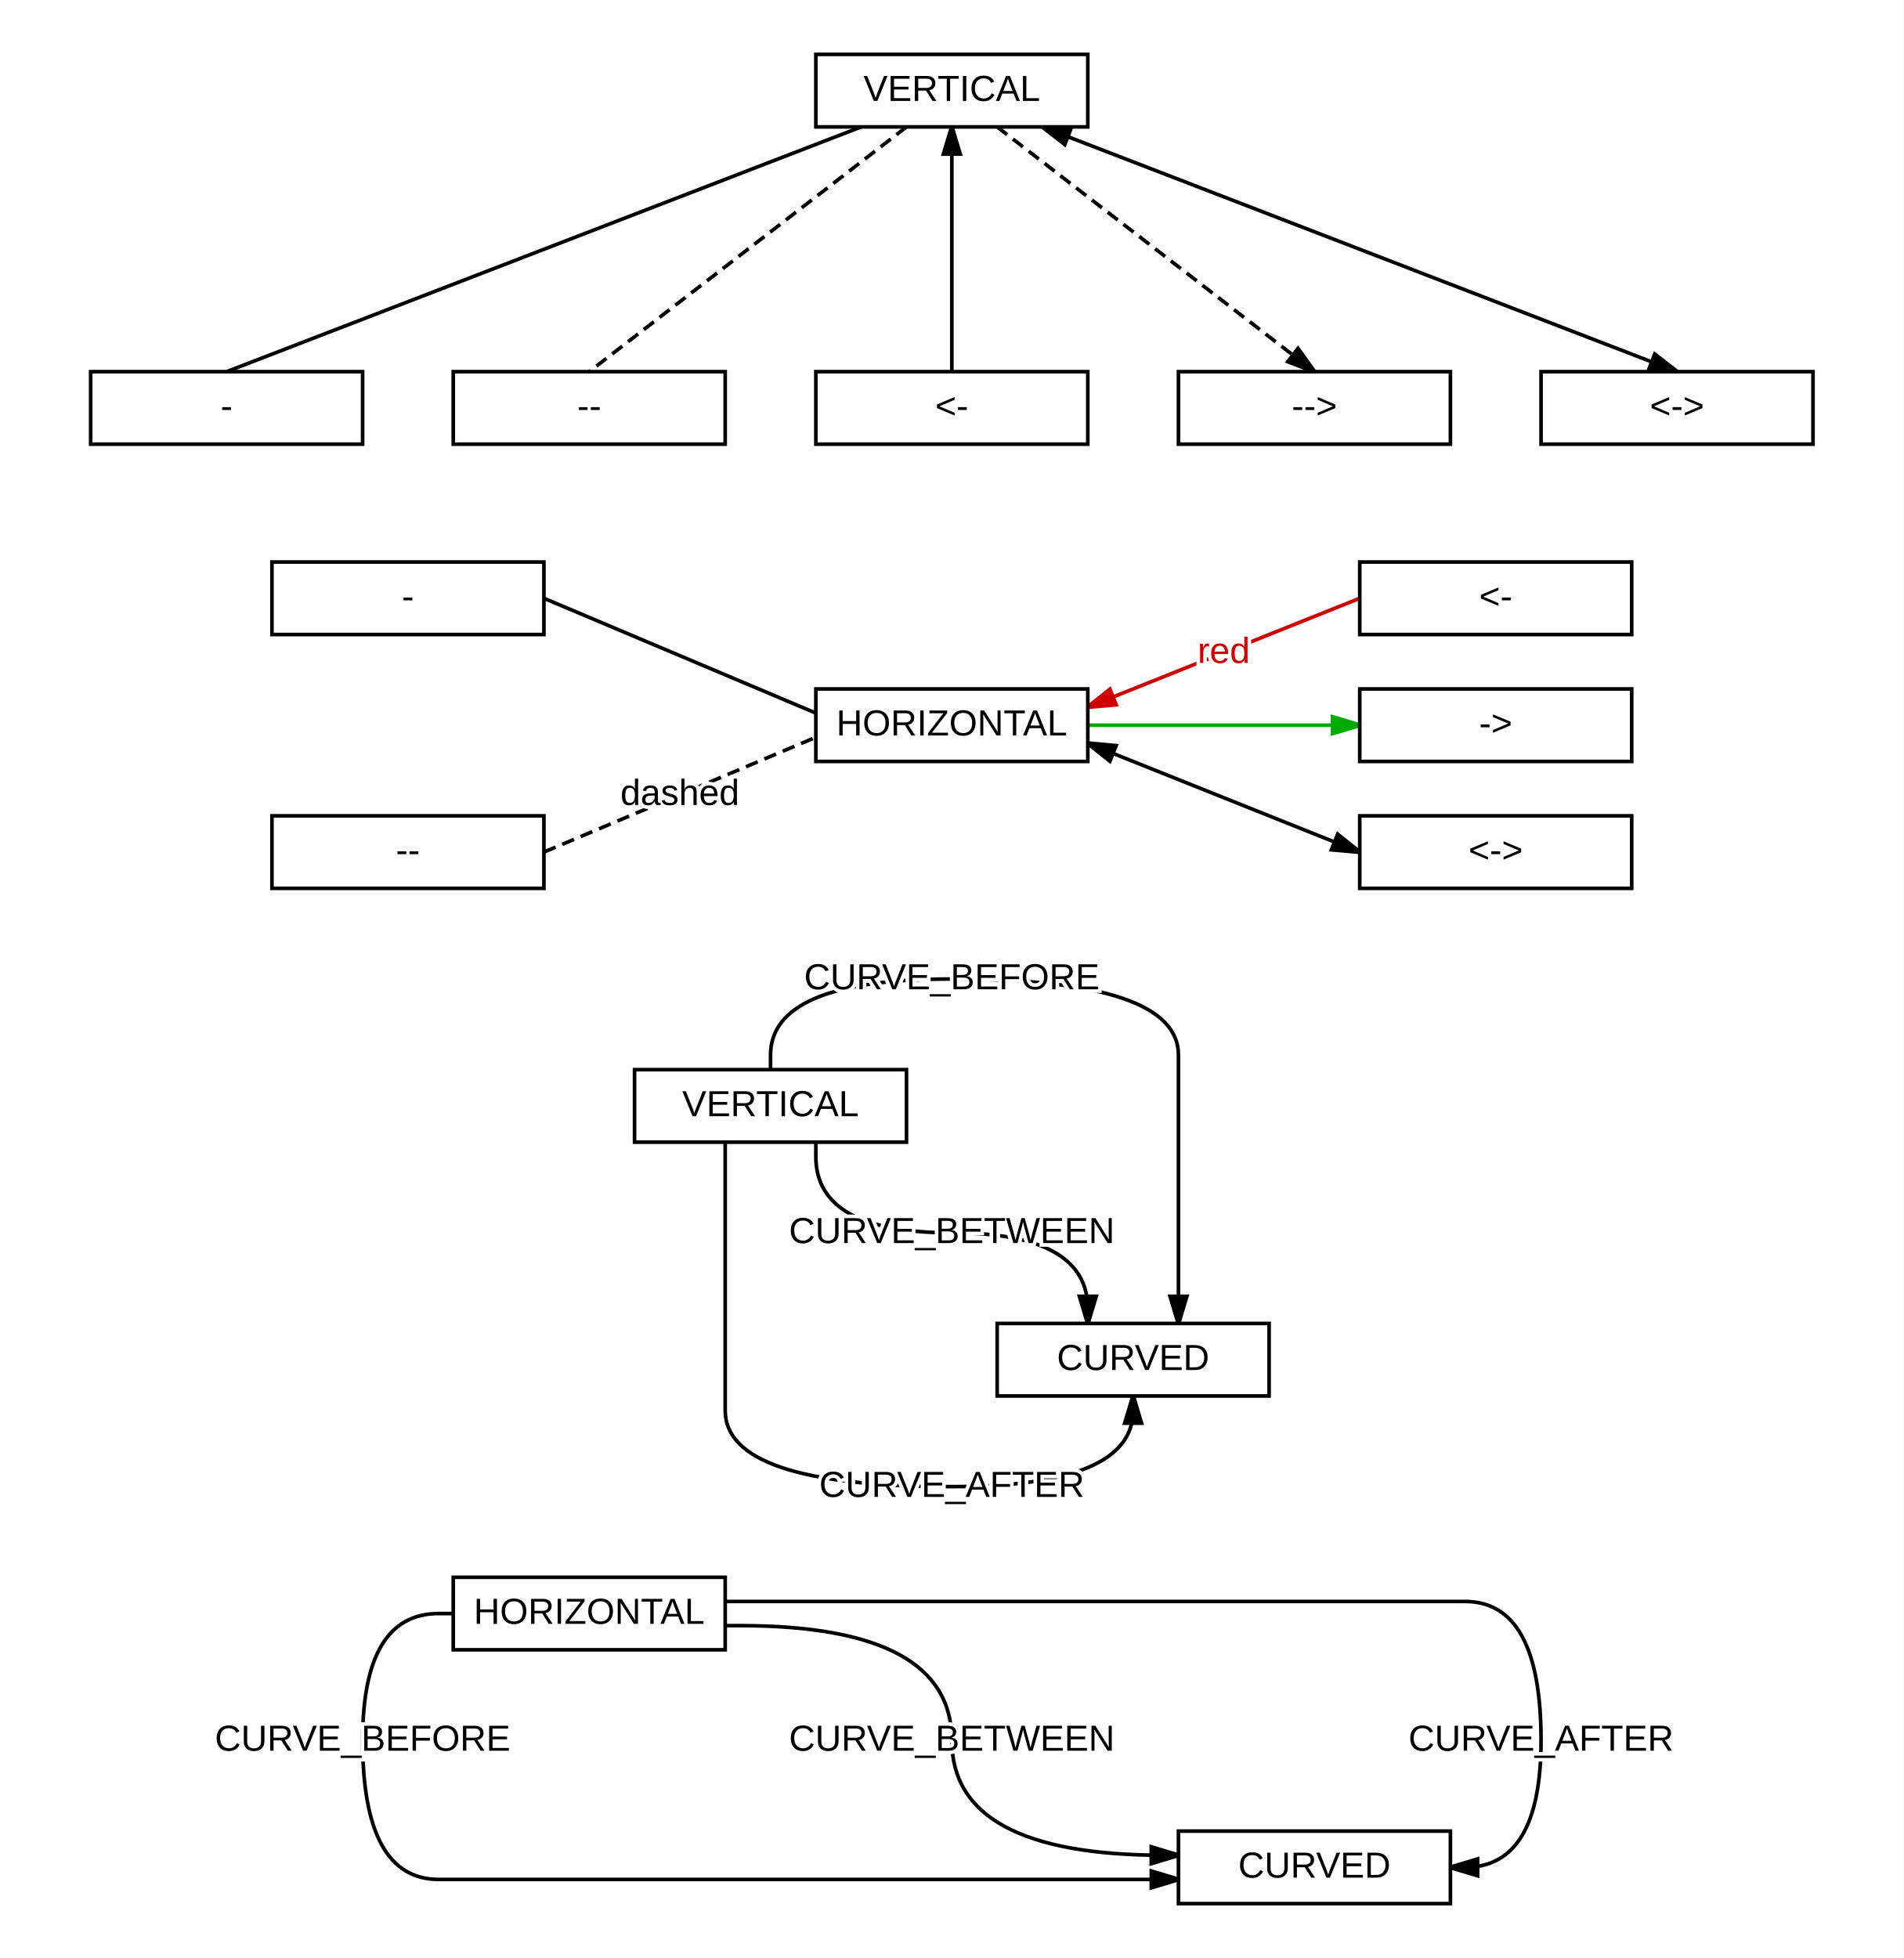
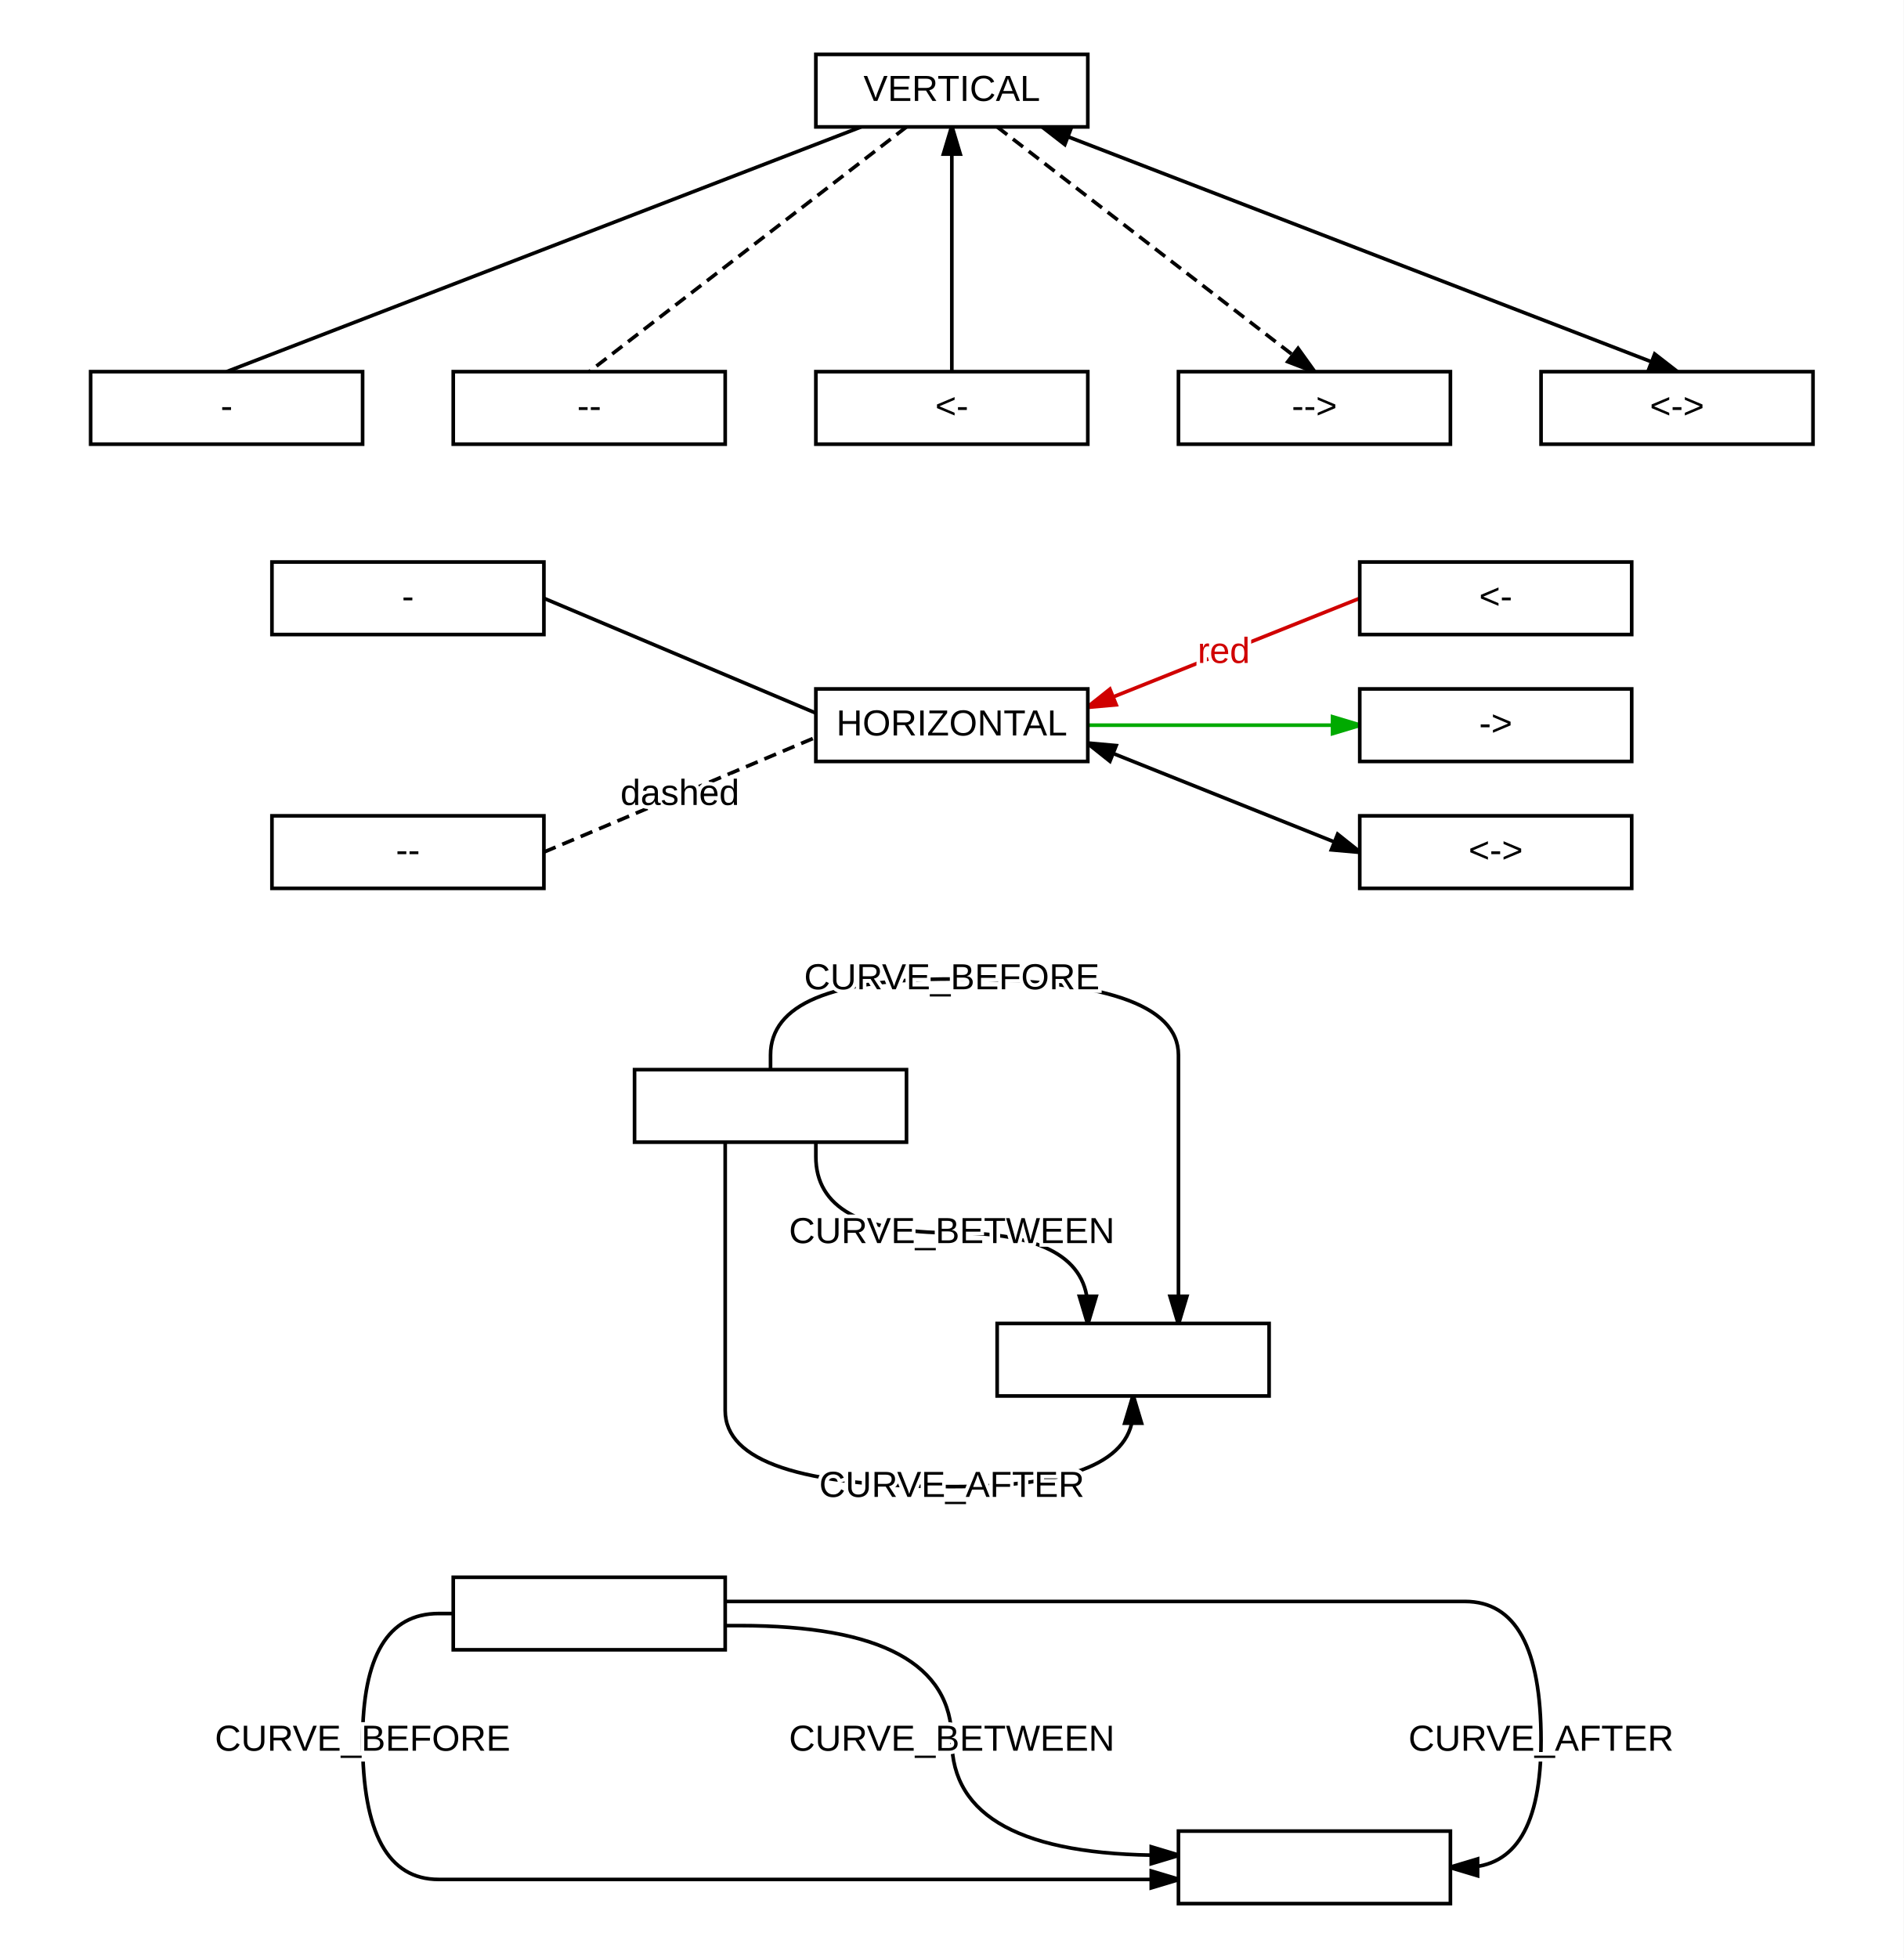
<svg xmlns="http://www.w3.org/2000/svg" width="1050.0" height="1080.0" viewBox="-125.0 -50.0 1050.0 1080.0">
  <defs>
    <marker markerWidth="10" markerHeight="10" viewBox="-8 -5 10 10" orient="auto-start-reverse" id="d0">
      <path d="M-8,3 L-8,-3 L2,0 Z" fill="black" />
    </marker>
    <marker markerWidth="10" markerHeight="10" viewBox="-8 -5 10 10" orient="auto-start-reverse" id="d1">
      <path d="M-8,3 L-8,-3 L2,0 Z" fill="black" />
    </marker>
    <marker markerWidth="10" markerHeight="10" viewBox="-8 -5 10 10" orient="auto-start-reverse" id="d2">
      <path d="M-8,3 L-8,-3 L2,0 Z" fill="black" />
    </marker>
    <marker markerWidth="10" markerHeight="10" viewBox="-8 -5 10 10" orient="auto-start-reverse" id="d3">
      <path d="M-8,3 L-8,-3 L2,0 Z" fill="#d00000" />
    </marker>
    <marker markerWidth="10" markerHeight="10" viewBox="-8 -5 10 10" orient="auto-start-reverse" id="d4">
      <path d="M-8,3 L-8,-3 L2,0 Z" fill="#00aa00" />
    </marker>
    <marker markerWidth="10" markerHeight="10" viewBox="-8 -5 10 10" orient="auto-start-reverse" id="d5">
      <path d="M-8,3 L-8,-3 L2,0 Z" fill="black" />
    </marker>
    <marker markerWidth="10" markerHeight="10" viewBox="-8 -5 10 10" orient="auto-start-reverse" id="d6">
      <path d="M-8,3 L-8,-3 L2,0 Z" fill="black" />
    </marker>
    <marker markerWidth="10" markerHeight="10" viewBox="-8 -5 10 10" orient="auto-start-reverse" id="d7">
      <path d="M-8,3 L-8,-3 L2,0 Z" fill="black" />
    </marker>
    <marker markerWidth="10" markerHeight="10" viewBox="-8 -5 10 10" orient="auto-start-reverse" id="d8">
      <path d="M-8,3 L-8,-3 L2,0 Z" fill="black" />
    </marker>
    <marker markerWidth="10" markerHeight="10" viewBox="-8 -5 10 10" orient="auto-start-reverse" id="d9">
      <path d="M-8,3 L-8,-3 L2,0 Z" fill="black" />
    </marker>
    <marker markerWidth="10" markerHeight="10" viewBox="-8 -5 10 10" orient="auto-start-reverse" id="d10">
      <path d="M-8,3 L-8,-3 L2,0 Z" fill="black" />
    </marker>
    <marker markerWidth="10" markerHeight="10" viewBox="-8 -5 10 10" orient="auto-start-reverse" id="d11">
      <path d="M-8,3 L-8,-3 L2,0 Z" fill="black" />
    </marker>
  </defs>
  <rect x="-125.0" y="-50.0" width="1050.0" height="1080.0" fill="white" stroke="none" />
  <path d="M350.0,20.0 L0.0,155.0" stroke="black" stroke-width="2" fill="none" />
  <path d="M375.0,20.0 L200.0,155.0" stroke="black" stroke-width="2" stroke-dasharray="7,4" fill="none" />
  <path d="M400.0,20.0 L400.0,155.0" stroke="black" stroke-width="2" fill="none" marker-start="url(#d0)" />
  <path d="M425.0,20.0 L600.0,155.0" stroke="black" stroke-width="2" stroke-dasharray="7,4" fill="none" marker-end="url(#d1)" />
  <path d="M450.0,20.0 L800.0,155.0" stroke="black" stroke-width="2" fill="none" marker-start="url(#d2)" marker-end="url(#d2)" />
  <path d="M175.0,280.0 L325.0,343.333" stroke="black" stroke-width="2" fill="none" />
  <path d="M175.0,420.0 L325.0,356.667" stroke="black" stroke-width="2" stroke-dasharray="7,4" fill="none" />
  <text x="250.0" y="388.333" font-size="20" text-anchor="middle" dominant-baseline="middle" font-family="Arial" fill="white" stroke="white" stroke-width="4">dashed</text>
  <text x="250.0" y="388.333" font-size="20" text-anchor="middle" dominant-baseline="middle" font-family="Arial" fill="black">dashed</text>
  <path d="M475.0,340.0 L625.0,280.0" stroke="#d00000" stroke-width="2" fill="none" marker-start="url(#d3)" />
  <text x="550.0" y="310.0" font-size="20" text-anchor="middle" dominant-baseline="middle" font-family="Arial" fill="white" stroke="white" stroke-width="4">red</text>
  <text x="550.0" y="310.0" font-size="20" text-anchor="middle" dominant-baseline="middle" font-family="Arial" fill="#d00000">red</text>
  <path d="M475.0,350.0 L625.0,350.0" stroke="#00aa00" stroke-width="2" fill="none" marker-end="url(#d4)" />
  <path d="M475.0,360.0 L625.0,420.0" stroke="black" stroke-width="2" fill="none" marker-start="url(#d5)" marker-end="url(#d5)" />
  <path d="M300.0,540.0 L300.0,532.0 Q300.0,490.0,400.0,490.0 Q525.0,490.0,525.0,532.0 L525.0,680.0" stroke="black" stroke-width="2" fill="none" marker-end="url(#d6)" />
  <text x="400.0" y="490.0" font-size="20" text-anchor="middle" dominant-baseline="middle" font-family="Arial" fill="white" stroke="white" stroke-width="4">CURVE_BEFORE</text>
  <text x="400.0" y="490.0" font-size="20" text-anchor="middle" dominant-baseline="middle" font-family="Arial" fill="black">CURVE_BEFORE</text>
  <path d="M125.0,840.0 L117.0,840.0 Q75.0,840.0,75.0,910.0 Q75.0,986.667,117.0,986.667 L525.0,986.667" stroke="black" stroke-width="2" fill="none" marker-end="url(#d7)" />
  <text x="75.0" y="910.0" font-size="20" text-anchor="middle" dominant-baseline="middle" font-family="Arial" fill="white" stroke="white" stroke-width="4">CURVE_BEFORE</text>
  <text x="75.0" y="910.0" font-size="20" text-anchor="middle" dominant-baseline="middle" font-family="Arial" fill="black">CURVE_BEFORE</text>
  <path d="M325.0,580.0 L325.0,588.0 Q325.0,630.0,400.0,630.0 Q475.0,630.0,475.0,672.0 L475.0,680.0" stroke="black" stroke-width="2" fill="none" marker-end="url(#d8)" />
  <text x="400.0" y="630.0" font-size="20" text-anchor="middle" dominant-baseline="middle" font-family="Arial" fill="white" stroke="white" stroke-width="4">CURVE_BETWEEN</text>
  <text x="400.0" y="630.0" font-size="20" text-anchor="middle" dominant-baseline="middle" font-family="Arial" fill="black">CURVE_BETWEEN</text>
  <path d="M275.0,846.667 L283.0,846.667 Q400.0,846.667,400.0,910.0 Q400.0,973.333,517.0,973.333 L525.0,973.333" stroke="black" stroke-width="2" fill="none" marker-end="url(#d9)" />
  <text x="400.0" y="910.0" font-size="20" text-anchor="middle" dominant-baseline="middle" font-family="Arial" fill="white" stroke="white" stroke-width="4">CURVE_BETWEEN</text>
  <text x="400.0" y="910.0" font-size="20" text-anchor="middle" dominant-baseline="middle" font-family="Arial" fill="black">CURVE_BETWEEN</text>
  <path d="M275.0,580.0 L275.0,728.0 Q275.0,770.0,400.0,770.0 Q500.0,770.0,500.0,728.0 L500.0,720.0" stroke="black" stroke-width="2" fill="none" marker-end="url(#d10)" />
  <text x="400.0" y="770.0" font-size="20" text-anchor="middle" dominant-baseline="middle" font-family="Arial" fill="white" stroke="white" stroke-width="4">CURVE_AFTER</text>
  <text x="400.0" y="770.0" font-size="20" text-anchor="middle" dominant-baseline="middle" font-family="Arial" fill="black">CURVE_AFTER</text>
  <path d="M275.0,833.333 L683.0,833.333 Q725.0,833.333,725.0,910.0 Q725.0,980.0,683.0,980.0 L675.0,980.0" stroke="black" stroke-width="2" fill="none" marker-end="url(#d11)" />
  <text x="725.0" y="910.0" font-size="20" text-anchor="middle" dominant-baseline="middle" font-family="Arial" fill="white" stroke="white" stroke-width="4">CURVE_AFTER</text>
  <text x="725.0" y="910.0" font-size="20" text-anchor="middle" dominant-baseline="middle" font-family="Arial" fill="black">CURVE_AFTER</text>
  <rect x="325.0" y="-20.0" width="150.0" height="40.0" fill="white" stroke="black" stroke-width="2" rx="0" />
  <text x="400" y="0" font-size="20" text-anchor="middle" dominant-baseline="middle" font-family="Arial">VERTICAL</text>
  <rect x="325.0" y="330.0" width="150.0" height="40.0" fill="white" stroke="black" stroke-width="2" rx="0" />
  <text x="400" y="350" font-size="20" text-anchor="middle" dominant-baseline="middle" font-family="Arial">HORIZONTAL</text>
  <rect x="-75.0" y="155.0" width="150.0" height="40.0" fill="white" stroke="black" stroke-width="2" rx="0" />
  <text x="0" y="175.0" font-size="20" text-anchor="middle" dominant-baseline="middle" font-family="Arial">-</text>
  <rect x="125.0" y="155.0" width="150.0" height="40.0" fill="white" stroke="black" stroke-width="2" rx="0" />
  <text x="200" y="175.0" font-size="20" text-anchor="middle" dominant-baseline="middle" font-family="Arial">--</text>
  <rect x="325.0" y="155.0" width="150.0" height="40.0" fill="white" stroke="black" stroke-width="2" rx="0" />
  <text x="400" y="175.0" font-size="20" text-anchor="middle" dominant-baseline="middle" font-family="Arial">&lt;-</text>
  <rect x="525.0" y="155.0" width="150.0" height="40.0" fill="white" stroke="black" stroke-width="2" rx="0" />
  <text x="600" y="175.0" font-size="20" text-anchor="middle" dominant-baseline="middle" font-family="Arial">--&gt;</text>
  <rect x="725.0" y="155.0" width="150.0" height="40.0" fill="white" stroke="black" stroke-width="2" rx="0" />
  <text x="800" y="175.0" font-size="20" text-anchor="middle" dominant-baseline="middle" font-family="Arial">&lt;-&gt;</text>
  <rect x="25.0" y="260.0" width="150.0" height="40.0" fill="white" stroke="black" stroke-width="2" rx="0" />
  <text x="100.0" y="280" font-size="20" text-anchor="middle" dominant-baseline="middle" font-family="Arial">-</text>
  <rect x="25.0" y="400.0" width="150.0" height="40.0" fill="white" stroke="black" stroke-width="2" rx="0" />
  <text x="100.0" y="420" font-size="20" text-anchor="middle" dominant-baseline="middle" font-family="Arial">--</text>
  <rect x="625.0" y="260.0" width="150.0" height="40.0" fill="white" stroke="black" stroke-width="2" rx="0" />
  <text x="700.0" y="280" font-size="20" text-anchor="middle" dominant-baseline="middle" font-family="Arial">&lt;-</text>
  <rect x="625.0" y="330.0" width="150.0" height="40.0" fill="white" stroke="black" stroke-width="2" rx="0" />
  <text x="700.0" y="350" font-size="20" text-anchor="middle" dominant-baseline="middle" font-family="Arial">-&gt;</text>
  <rect x="625.0" y="400.0" width="150.0" height="40.0" fill="white" stroke="black" stroke-width="2" rx="0" />
  <text x="700.0" y="420" font-size="20" text-anchor="middle" dominant-baseline="middle" font-family="Arial">&lt;-&gt;</text>
  <rect x="225.0" y="540.0" width="150.0" height="40.0" fill="white" stroke="black" stroke-width="2" rx="0" />
-   <text x="300.0" y="560" font-size="20" text-anchor="middle" dominant-baseline="middle" font-family="Arial">VERTICAL</text>
  <rect x="425.0" y="680.0" width="150.0" height="40.0" fill="white" stroke="black" stroke-width="2" rx="0" />
-   <text x="500.0" y="700" font-size="20" text-anchor="middle" dominant-baseline="middle" font-family="Arial">CURVED</text>
  <rect x="125.0" y="820.0" width="150.0" height="40.0" fill="white" stroke="black" stroke-width="2" rx="0" />
-   <text x="200" y="840" font-size="20" text-anchor="middle" dominant-baseline="middle" font-family="Arial">HORIZONTAL</text>
  <rect x="525.0" y="960.0" width="150.0" height="40.0" fill="white" stroke="black" stroke-width="2" rx="0" />
-   <text x="600" y="980" font-size="20" text-anchor="middle" dominant-baseline="middle" font-family="Arial">CURVED</text>
</svg>
